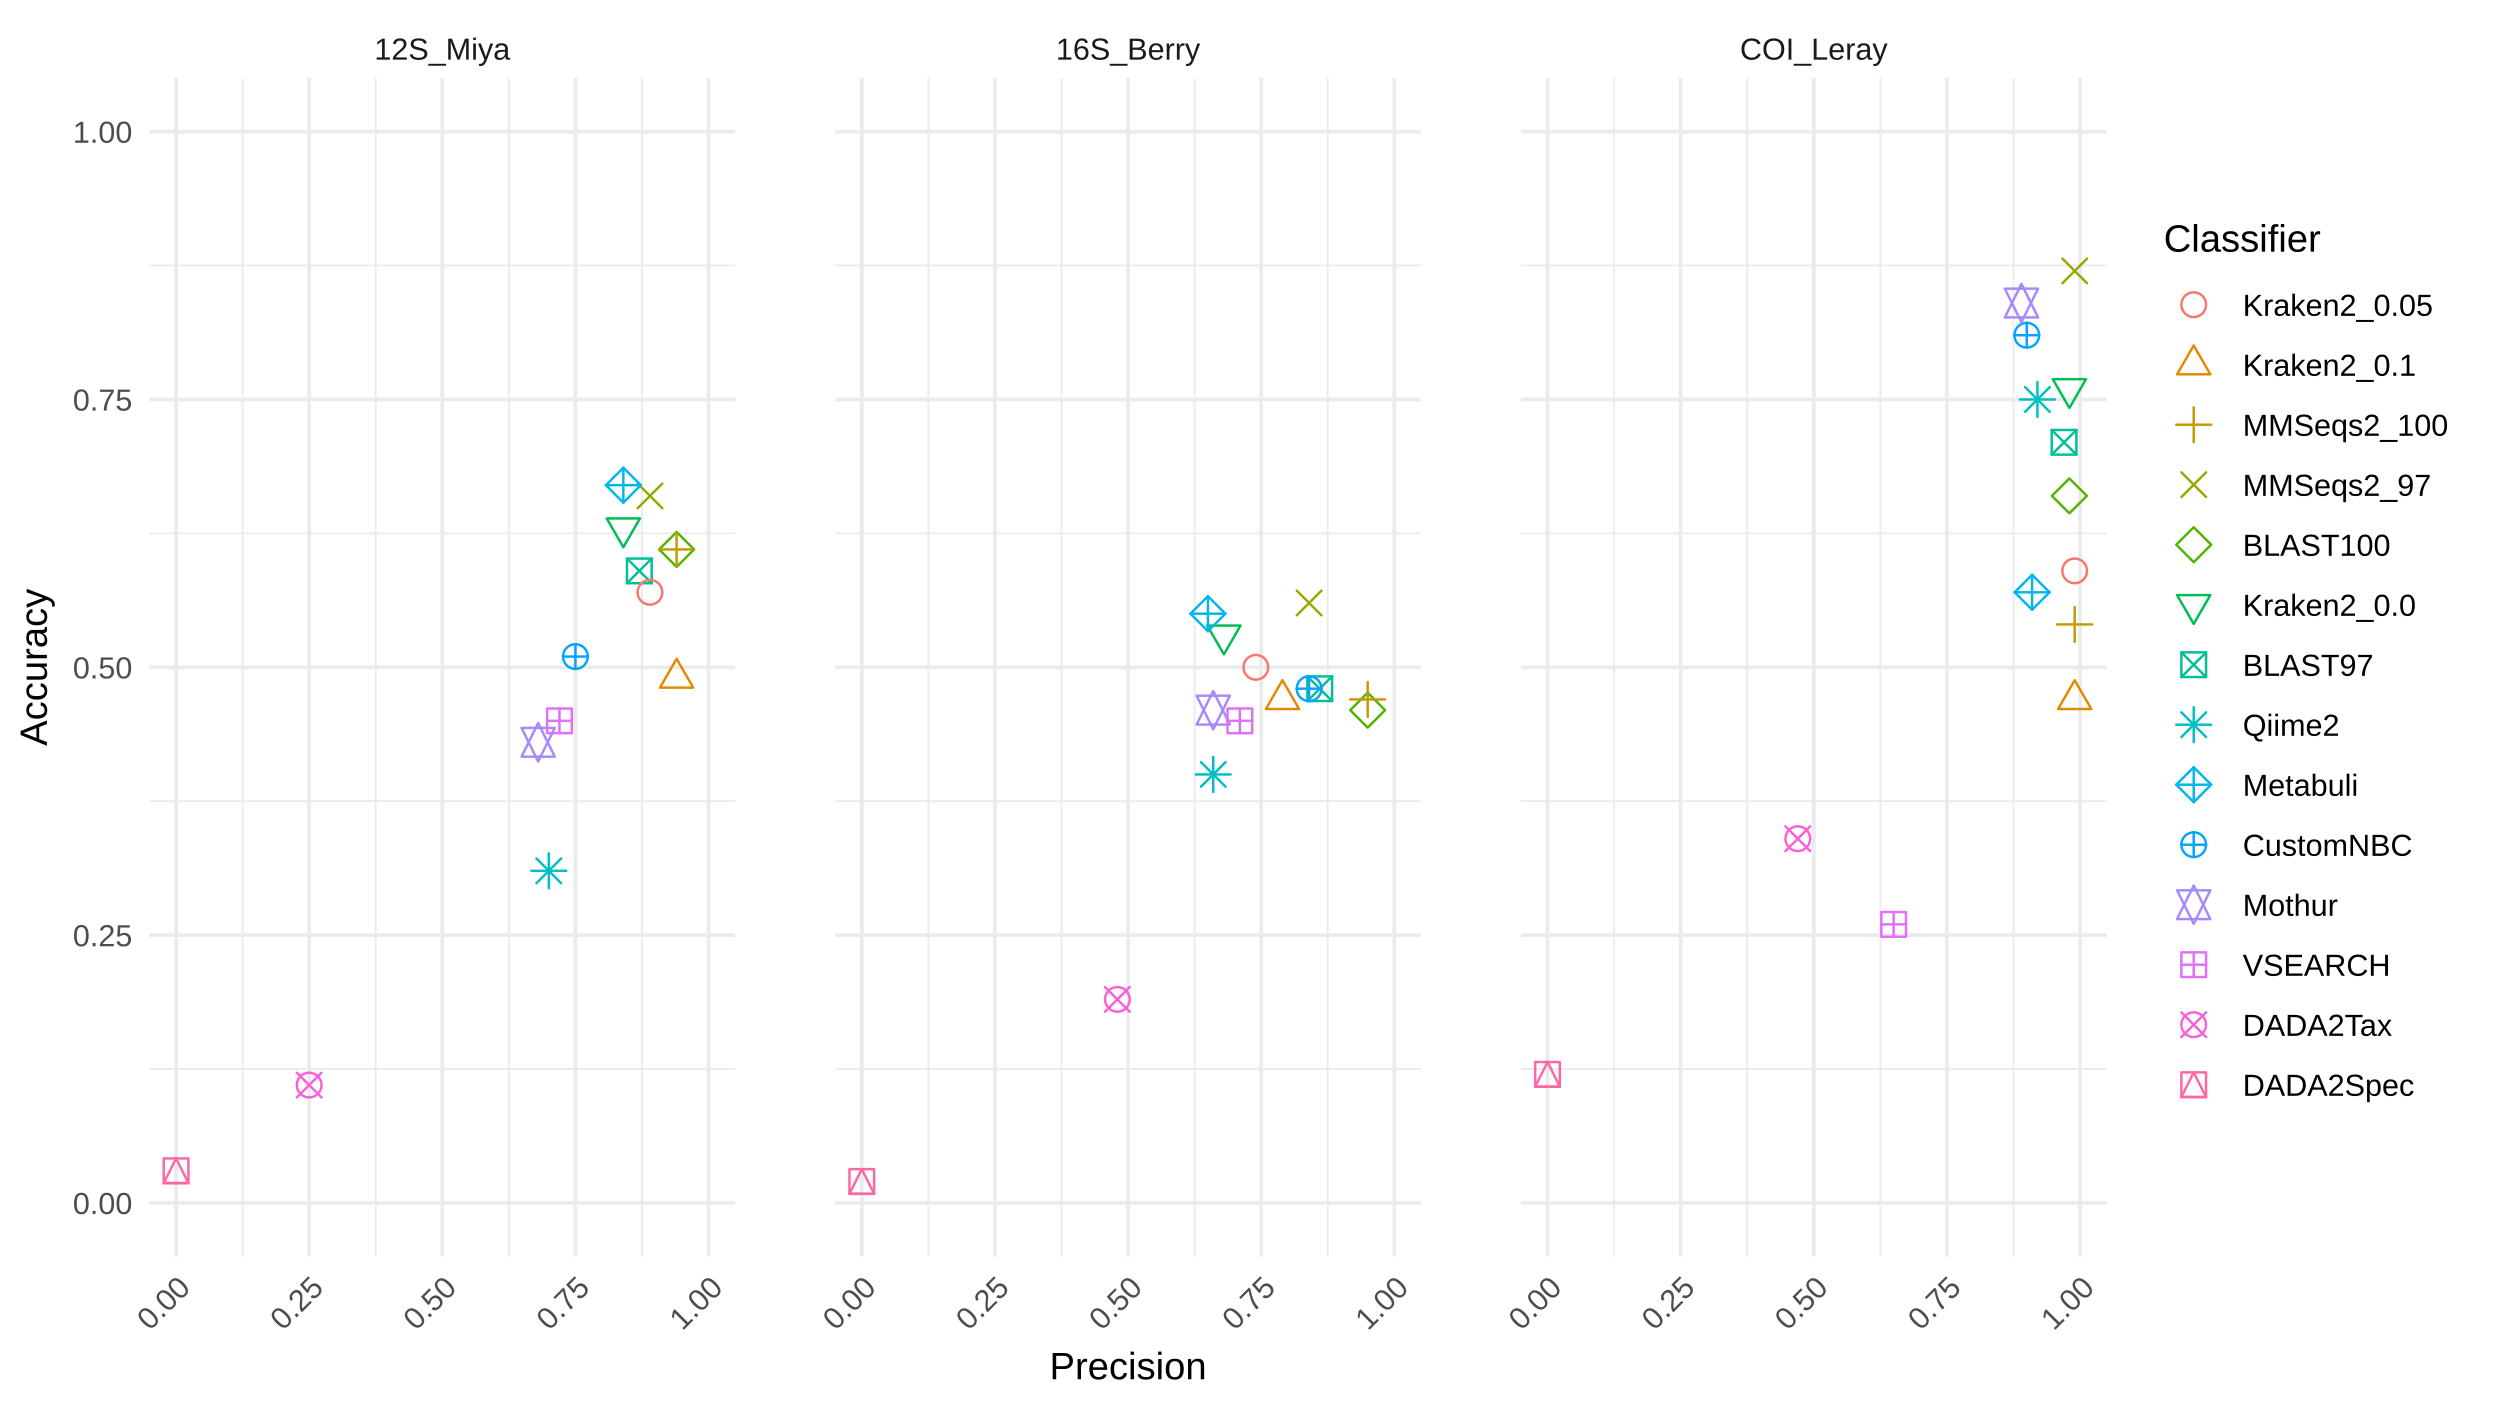
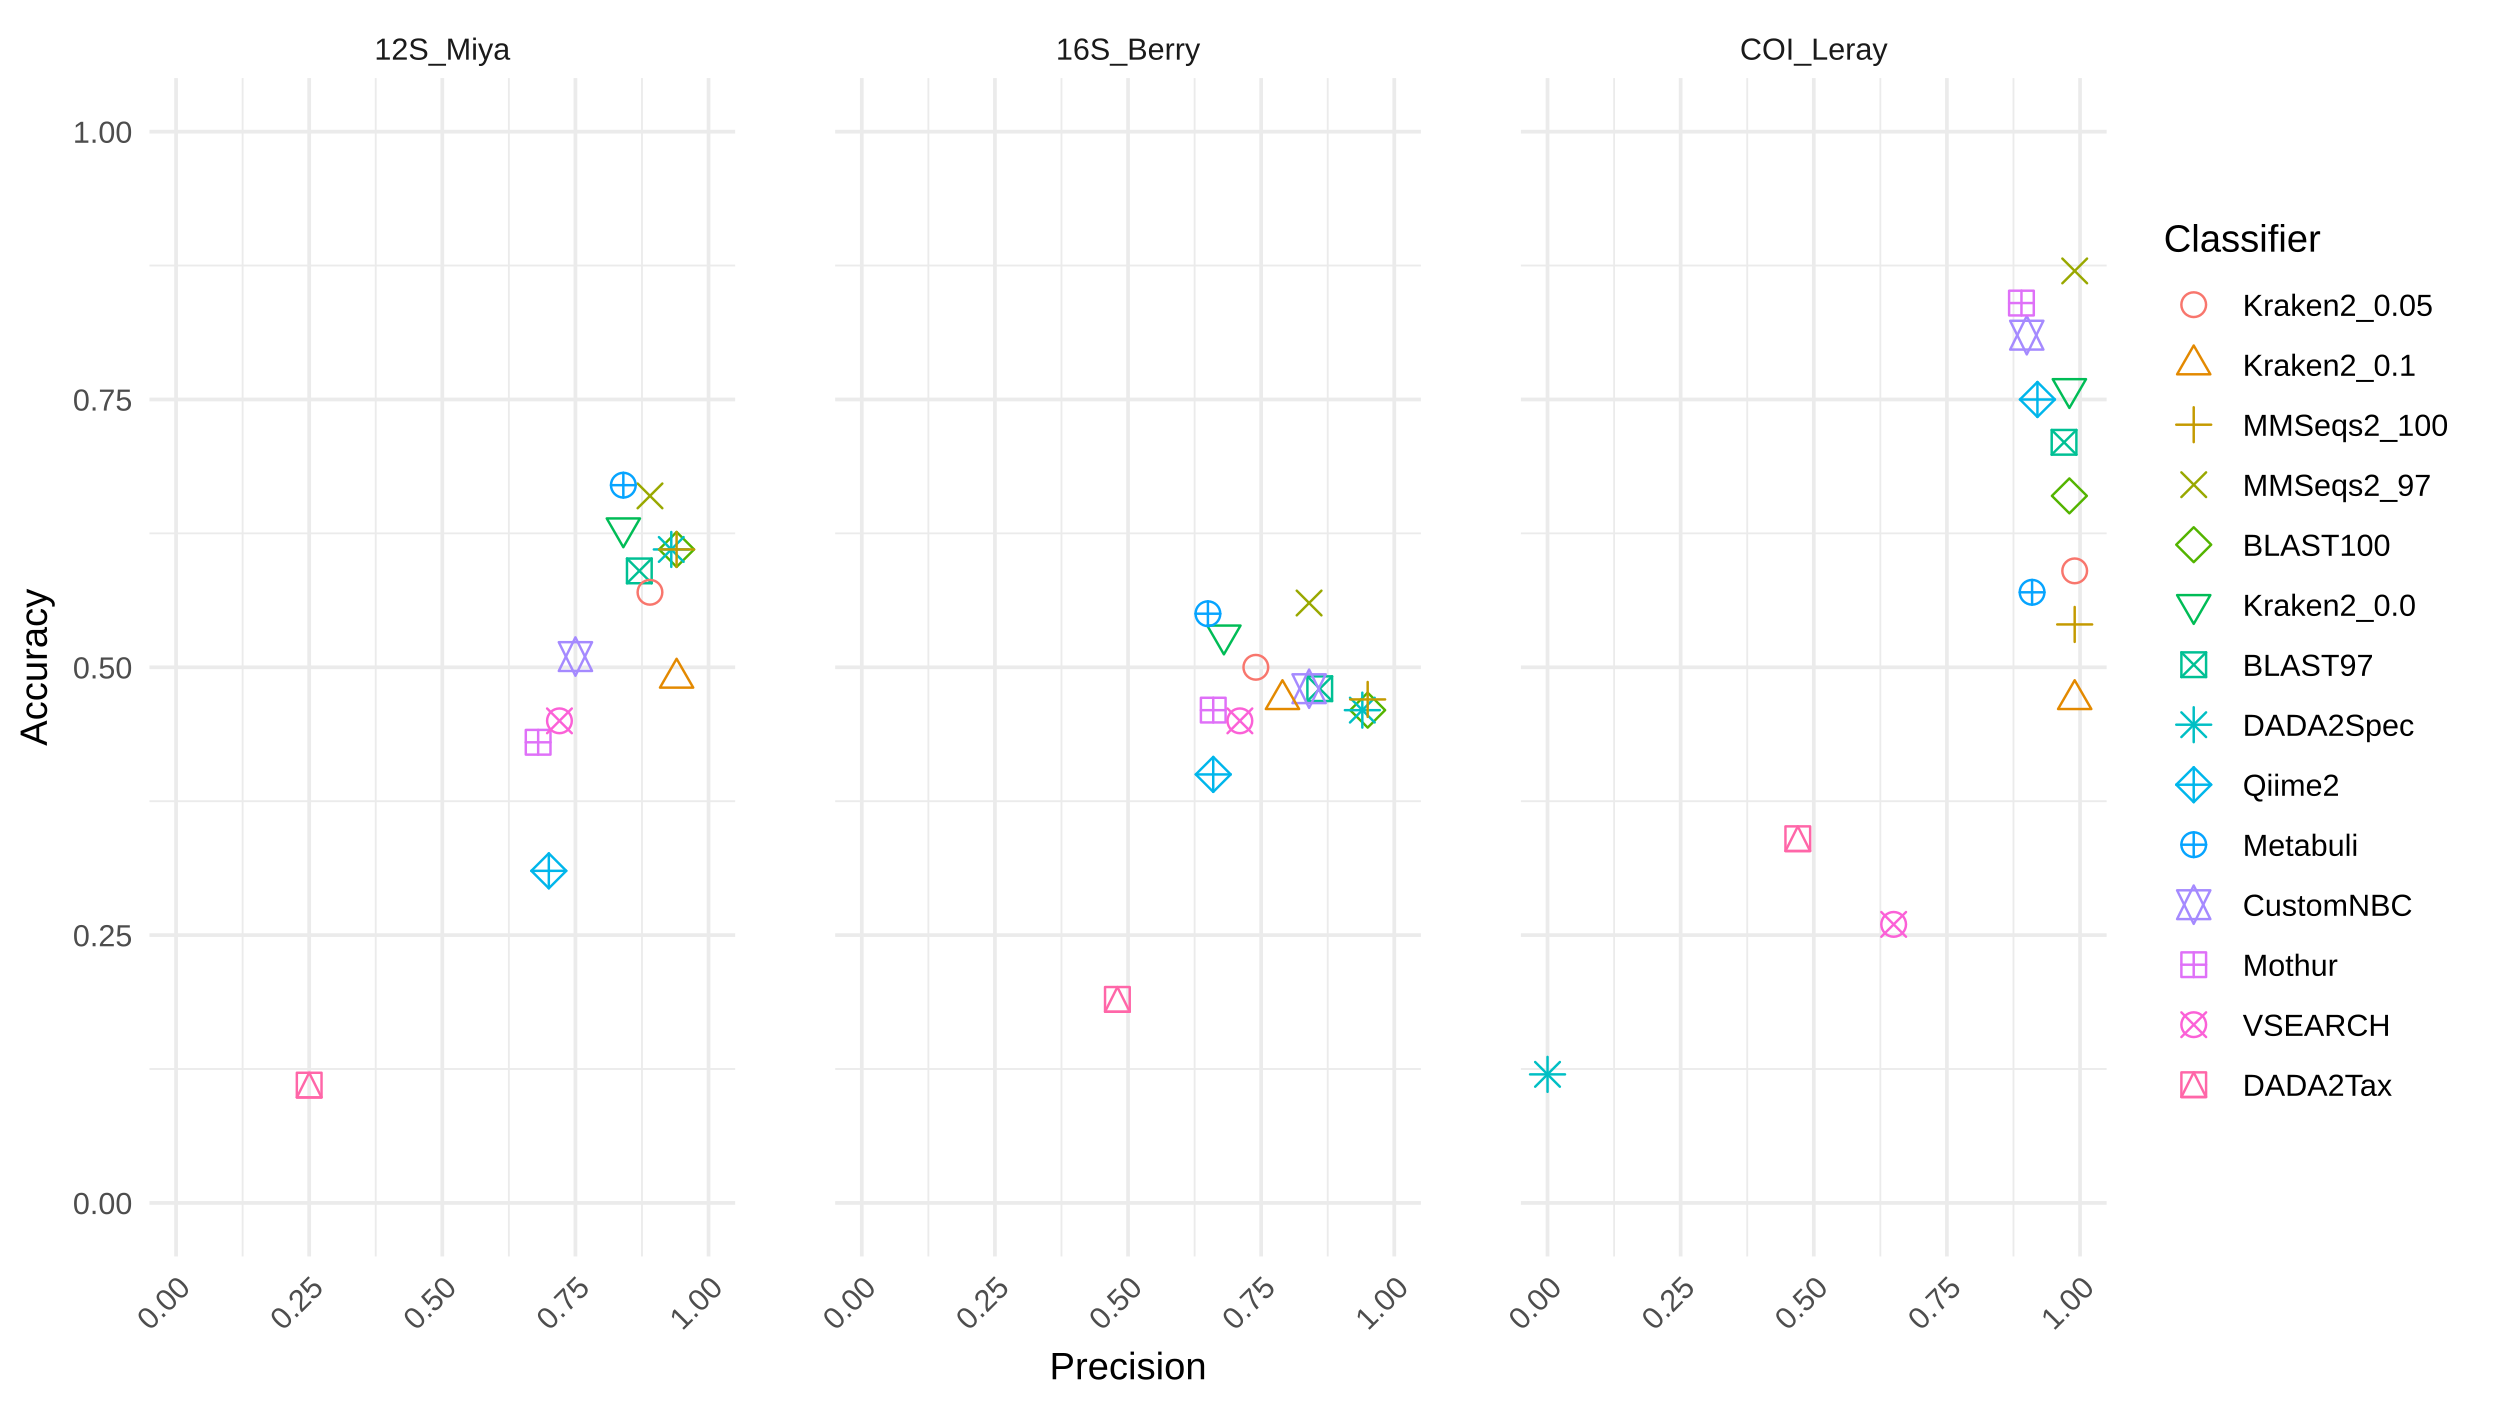
<svg xmlns="http://www.w3.org/2000/svg" class="svglite" width="720.00pt" height="405.00pt" viewBox="0 0 720.00 405.00">
  <defs>
    <style type="text/css">
    .svglite line, .svglite polyline, .svglite polygon, .svglite path, .svglite rect, .svglite circle {
      fill: none;
      stroke: #000000;
      stroke-linecap: round;
      stroke-linejoin: round;
      stroke-miterlimit: 10.00;
    }
    .svglite text {
      white-space: pre;
    }
  </style>
  </defs>
  <rect width="100%" height="100%" style="stroke: none; fill: none;" />
  <defs>
    <clipPath id="cpMC4wMHw3MjAuMDB8MC4wMHw0MDUuMDA=">
      <rect x="0.00" y="0.00" width="720.00" height="405.00" />
    </clipPath>
  </defs>
  <g clip-path="url(#cpMC4wMHw3MjAuMDB8MC4wMHw0MDUuMDA=)">
</g>
  <defs>
    <clipPath id="cpNDMuMDR8MjExLjczfDIyLjQ5fDM2MS44Nw==">
      <rect x="43.04" y="22.49" width="168.69" height="339.38" />
    </clipPath>
  </defs>
  <g clip-path="url(#cpNDMuMDR8MjExLjczfDIyLjQ5fDM2MS44Nw==)">
    <polyline points="43.04,307.87 211.73,307.87 " style="stroke-width: 0.53; stroke: #EBEBEB; stroke-linecap: butt;" />
    <polyline points="43.04,230.74 211.73,230.74 " style="stroke-width: 0.53; stroke: #EBEBEB; stroke-linecap: butt;" />
    <polyline points="43.04,153.61 211.73,153.61 " style="stroke-width: 0.53; stroke: #EBEBEB; stroke-linecap: butt;" />
    <polyline points="43.04,76.48 211.73,76.48 " style="stroke-width: 0.53; stroke: #EBEBEB; stroke-linecap: butt;" />
    <polyline points="69.88,361.87 69.88,22.49 " style="stroke-width: 0.53; stroke: #EBEBEB; stroke-linecap: butt;" />
    <polyline points="108.21,361.87 108.21,22.49 " style="stroke-width: 0.53; stroke: #EBEBEB; stroke-linecap: butt;" />
    <polyline points="146.55,361.87 146.55,22.49 " style="stroke-width: 0.53; stroke: #EBEBEB; stroke-linecap: butt;" />
    <polyline points="184.89,361.87 184.89,22.49 " style="stroke-width: 0.53; stroke: #EBEBEB; stroke-linecap: butt;" />
    <polyline points="43.04,346.44 211.73,346.44 " style="stroke-width: 1.07; stroke: #EBEBEB; stroke-linecap: butt;" />
    <polyline points="43.04,269.31 211.73,269.31 " style="stroke-width: 1.07; stroke: #EBEBEB; stroke-linecap: butt;" />
    <polyline points="43.04,192.18 211.73,192.18 " style="stroke-width: 1.07; stroke: #EBEBEB; stroke-linecap: butt;" />
    <polyline points="43.04,115.05 211.73,115.05 " style="stroke-width: 1.07; stroke: #EBEBEB; stroke-linecap: butt;" />
    <polyline points="43.04,37.92 211.73,37.92 " style="stroke-width: 1.07; stroke: #EBEBEB; stroke-linecap: butt;" />
    <polyline points="50.71,361.87 50.71,22.49 " style="stroke-width: 1.07; stroke: #EBEBEB; stroke-linecap: butt;" />
    <polyline points="89.04,361.87 89.04,22.49 " style="stroke-width: 1.07; stroke: #EBEBEB; stroke-linecap: butt;" />
    <polyline points="127.38,361.87 127.38,22.49 " style="stroke-width: 1.07; stroke: #EBEBEB; stroke-linecap: butt;" />
    <polyline points="165.72,361.87 165.72,22.49 " style="stroke-width: 1.07; stroke: #EBEBEB; stroke-linecap: butt;" />
    <polyline points="204.06,361.87 204.06,22.49 " style="stroke-width: 1.07; stroke: #EBEBEB; stroke-linecap: butt;" />
    <polygon points="189.83,158.24 194.86,153.21 199.89,158.24 194.86,163.27 " style="stroke-width: 0.71; stroke: #53B400;" />
    <rect x="180.57" y="160.86" width="7.11" height="7.11" style="stroke-width: 0.71; stroke: #00C094;" />
    <line x1="180.57" y1="167.97" x2="187.68" y2="160.86" style="stroke-width: 0.71; stroke: #00C094;" />
    <line x1="180.57" y1="160.86" x2="187.68" y2="167.97" style="stroke-width: 0.71; stroke: #00C094;" />
-     <circle cx="165.72" cy="189.09" r="3.56" style="stroke-width: 0.71; stroke: #06A4FF;" />
-     <line x1="162.17" y1="189.09" x2="169.28" y2="189.09" style="stroke-width: 0.71; stroke: #06A4FF;" />
-     <line x1="165.72" y1="192.65" x2="165.72" y2="185.54" style="stroke-width: 0.71; stroke: #06A4FF;" />
-     <polygon points="50.71,333.63 54.26,340.74 47.15,340.74 " style="stroke-width: 0.71; stroke: #FF66A8;" />
-     <rect x="47.15" y="333.63" width="7.11" height="7.11" style="stroke-width: 0.71; stroke: #FF66A8;" />
-     <circle cx="89.04" cy="312.50" r="3.56" style="stroke-width: 0.71; stroke: #FB61D7;" />
-     <line x1="85.49" y1="316.06" x2="92.60" y2="308.95" style="stroke-width: 0.71; stroke: #FB61D7;" />
-     <line x1="85.49" y1="308.95" x2="92.60" y2="316.06" style="stroke-width: 0.71; stroke: #FB61D7;" />
+     <polygon points="165.72,194.62 170.51,184.95 160.93,184.95 " style="stroke-width: 0.71; stroke: #A58AFF;" />
+     <polygon points="165.72,183.56 170.51,193.24 160.93,193.24 " style="stroke-width: 0.71; stroke: #A58AFF;" />
+     <line x1="189.77" y1="161.80" x2="196.88" y2="154.69" style="stroke-width: 0.71; stroke: #00BFC4;" />
+     <line x1="189.77" y1="154.69" x2="196.88" y2="161.80" style="stroke-width: 0.71; stroke: #00BFC4;" />
+     <line x1="188.30" y1="158.24" x2="198.35" y2="158.24" style="stroke-width: 0.71; stroke: #00BFC4;" />
+     <line x1="193.33" y1="163.27" x2="193.33" y2="153.21" style="stroke-width: 0.71; stroke: #00BFC4;" />
+     <polygon points="89.04,308.95 92.60,316.06 85.49,316.06 " style="stroke-width: 0.71; stroke: #FF66A8;" />
+     <rect x="85.49" y="308.95" width="7.11" height="7.11" style="stroke-width: 0.71; stroke: #FF66A8;" />
    <polygon points="179.52,157.60 184.31,149.31 174.74,149.31 " style="stroke-width: 0.71; stroke: #00BC56;" />
    <circle cx="187.19" cy="170.58" r="3.56" style="stroke-width: 0.71; stroke: #F8766D;" />
    <polygon points="194.86,189.73 199.65,198.03 190.07,198.03 " style="stroke-width: 0.71; stroke: #E38900;" />
    <line x1="189.83" y1="158.24" x2="199.89" y2="158.24" style="stroke-width: 0.71; stroke: #C49A00;" />
    <line x1="194.86" y1="163.27" x2="194.86" y2="153.21" style="stroke-width: 0.71; stroke: #C49A00;" />
    <line x1="183.64" y1="146.37" x2="190.75" y2="139.26" style="stroke-width: 0.71; stroke: #99A800;" />
    <line x1="183.64" y1="139.26" x2="190.75" y2="146.37" style="stroke-width: 0.71; stroke: #99A800;" />
-     <line x1="174.50" y1="139.73" x2="184.55" y2="139.73" style="stroke-width: 0.71; stroke: #00B6EB;" />
-     <line x1="179.52" y1="144.76" x2="179.52" y2="134.70" style="stroke-width: 0.71; stroke: #00B6EB;" />
-     <polygon points="174.50,139.73 179.52,134.70 184.55,139.73 179.52,144.76 " style="stroke-width: 0.71; stroke: #00B6EB;" />
-     <polygon points="154.99,219.30 159.78,209.63 150.20,209.63 " style="stroke-width: 0.71; stroke: #A58AFF;" />
-     <polygon points="154.99,208.25 159.78,217.92 150.20,217.92 " style="stroke-width: 0.71; stroke: #A58AFF;" />
-     <line x1="154.50" y1="254.35" x2="161.61" y2="247.24" style="stroke-width: 0.71; stroke: #00BFC4;" />
-     <line x1="154.50" y1="247.24" x2="161.61" y2="254.35" style="stroke-width: 0.71; stroke: #00BFC4;" />
-     <line x1="153.03" y1="250.80" x2="163.08" y2="250.80" style="stroke-width: 0.71; stroke: #00BFC4;" />
-     <line x1="158.06" y1="255.83" x2="158.06" y2="245.77" style="stroke-width: 0.71; stroke: #00BFC4;" />
-     <line x1="157.57" y1="207.60" x2="164.68" y2="207.60" style="stroke-width: 0.71; stroke: #DF70F8;" />
-     <line x1="161.12" y1="211.16" x2="161.12" y2="204.05" style="stroke-width: 0.71; stroke: #DF70F8;" />
-     <rect x="157.57" y="204.05" width="7.11" height="7.11" style="stroke-width: 0.71; stroke: #DF70F8;" />
+     <circle cx="179.52" cy="139.73" r="3.56" style="stroke-width: 0.71; stroke: #06A4FF;" />
+     <line x1="175.97" y1="139.73" x2="183.08" y2="139.73" style="stroke-width: 0.71; stroke: #06A4FF;" />
+     <line x1="179.52" y1="143.28" x2="179.52" y2="136.17" style="stroke-width: 0.71; stroke: #06A4FF;" />
+     <line x1="151.43" y1="213.78" x2="158.54" y2="213.78" style="stroke-width: 0.71; stroke: #DF70F8;" />
+     <line x1="154.99" y1="217.33" x2="154.99" y2="210.22" style="stroke-width: 0.71; stroke: #DF70F8;" />
+     <rect x="151.43" y="210.22" width="7.11" height="7.11" style="stroke-width: 0.71; stroke: #DF70F8;" />
+     <line x1="153.03" y1="250.80" x2="163.08" y2="250.80" style="stroke-width: 0.71; stroke: #00B6EB;" />
+     <line x1="158.06" y1="255.83" x2="158.06" y2="245.77" style="stroke-width: 0.71; stroke: #00B6EB;" />
+     <polygon points="153.03,250.80 158.06,245.77 163.08,250.80 158.06,255.83 " style="stroke-width: 0.71; stroke: #00B6EB;" />
+     <circle cx="161.12" cy="207.60" r="3.56" style="stroke-width: 0.71; stroke: #FB61D7;" />
+     <line x1="157.57" y1="211.16" x2="164.68" y2="204.05" style="stroke-width: 0.71; stroke: #FB61D7;" />
+     <line x1="157.57" y1="204.05" x2="164.68" y2="211.16" style="stroke-width: 0.71; stroke: #FB61D7;" />
  </g>
  <g clip-path="url(#cpMC4wMHw3MjAuMDB8MC4wMHw0MDUuMDA=)">
</g>
  <defs>
    <clipPath id="cpMjQwLjUzfDQwOS4yMnwyMi40OXwzNjEuODc=">
      <rect x="240.53" y="22.49" width="168.69" height="339.38" />
    </clipPath>
  </defs>
  <g clip-path="url(#cpMjQwLjUzfDQwOS4yMnwyMi40OXwzNjEuODc=)">
    <polyline points="240.53,307.87 409.22,307.87 " style="stroke-width: 0.53; stroke: #EBEBEB; stroke-linecap: butt;" />
    <polyline points="240.53,230.74 409.22,230.74 " style="stroke-width: 0.53; stroke: #EBEBEB; stroke-linecap: butt;" />
    <polyline points="240.53,153.61 409.22,153.61 " style="stroke-width: 0.53; stroke: #EBEBEB; stroke-linecap: butt;" />
    <polyline points="240.53,76.48 409.22,76.48 " style="stroke-width: 0.53; stroke: #EBEBEB; stroke-linecap: butt;" />
    <polyline points="267.37,361.87 267.37,22.49 " style="stroke-width: 0.53; stroke: #EBEBEB; stroke-linecap: butt;" />
    <polyline points="305.71,361.87 305.71,22.49 " style="stroke-width: 0.53; stroke: #EBEBEB; stroke-linecap: butt;" />
    <polyline points="344.05,361.87 344.05,22.49 " style="stroke-width: 0.53; stroke: #EBEBEB; stroke-linecap: butt;" />
    <polyline points="382.38,361.87 382.38,22.49 " style="stroke-width: 0.53; stroke: #EBEBEB; stroke-linecap: butt;" />
    <polyline points="240.53,346.44 409.22,346.44 " style="stroke-width: 1.07; stroke: #EBEBEB; stroke-linecap: butt;" />
    <polyline points="240.53,269.31 409.22,269.31 " style="stroke-width: 1.07; stroke: #EBEBEB; stroke-linecap: butt;" />
    <polyline points="240.53,192.18 409.22,192.18 " style="stroke-width: 1.07; stroke: #EBEBEB; stroke-linecap: butt;" />
    <polyline points="240.53,115.05 409.22,115.05 " style="stroke-width: 1.07; stroke: #EBEBEB; stroke-linecap: butt;" />
    <polyline points="240.53,37.92 409.22,37.92 " style="stroke-width: 1.07; stroke: #EBEBEB; stroke-linecap: butt;" />
    <polyline points="248.20,361.87 248.20,22.49 " style="stroke-width: 1.07; stroke: #EBEBEB; stroke-linecap: butt;" />
    <polyline points="286.54,361.87 286.54,22.49 " style="stroke-width: 1.07; stroke: #EBEBEB; stroke-linecap: butt;" />
    <polyline points="324.88,361.87 324.88,22.49 " style="stroke-width: 1.07; stroke: #EBEBEB; stroke-linecap: butt;" />
    <polyline points="363.21,361.87 363.21,22.49 " style="stroke-width: 1.07; stroke: #EBEBEB; stroke-linecap: butt;" />
    <polyline points="401.55,361.87 401.55,22.49 " style="stroke-width: 1.07; stroke: #EBEBEB; stroke-linecap: butt;" />
    <polygon points="388.86,204.52 393.89,199.49 398.91,204.52 393.89,209.55 " style="stroke-width: 0.71; stroke: #53B400;" />
    <rect x="376.53" y="194.79" width="7.11" height="7.11" style="stroke-width: 0.71; stroke: #00C094;" />
    <line x1="376.53" y1="201.90" x2="383.64" y2="194.79" style="stroke-width: 0.71; stroke: #00C094;" />
    <line x1="376.53" y1="194.79" x2="383.64" y2="201.90" style="stroke-width: 0.71; stroke: #00C094;" />
-     <circle cx="377.02" cy="198.35" r="3.56" style="stroke-width: 0.71; stroke: #06A4FF;" />
-     <line x1="373.46" y1="198.35" x2="380.57" y2="198.35" style="stroke-width: 0.71; stroke: #06A4FF;" />
-     <line x1="377.02" y1="201.90" x2="377.02" y2="194.79" style="stroke-width: 0.71; stroke: #06A4FF;" />
-     <polygon points="248.20,336.71 251.75,343.83 244.64,343.83 " style="stroke-width: 0.71; stroke: #FF66A8;" />
-     <rect x="244.64" y="336.71" width="7.11" height="7.11" style="stroke-width: 0.71; stroke: #FF66A8;" />
-     <circle cx="321.81" cy="287.82" r="3.56" style="stroke-width: 0.71; stroke: #FB61D7;" />
-     <line x1="318.25" y1="291.38" x2="325.36" y2="284.27" style="stroke-width: 0.71; stroke: #FB61D7;" />
-     <line x1="318.25" y1="284.27" x2="325.36" y2="291.38" style="stroke-width: 0.71; stroke: #FB61D7;" />
+     <polygon points="377.02,203.88 381.81,194.20 372.23,194.20 " style="stroke-width: 0.71; stroke: #A58AFF;" />
+     <polygon points="377.02,192.82 381.81,202.50 372.23,202.50 " style="stroke-width: 0.71; stroke: #A58AFF;" />
+     <line x1="388.80" y1="208.07" x2="395.91" y2="200.96" style="stroke-width: 0.71; stroke: #00BFC4;" />
+     <line x1="388.80" y1="200.96" x2="395.91" y2="208.07" style="stroke-width: 0.71; stroke: #00BFC4;" />
+     <line x1="387.32" y1="204.52" x2="397.38" y2="204.52" style="stroke-width: 0.71; stroke: #00BFC4;" />
+     <line x1="392.35" y1="209.55" x2="392.35" y2="199.49" style="stroke-width: 0.71; stroke: #00BFC4;" />
+     <polygon points="321.81,284.27 325.36,291.38 318.25,291.38 " style="stroke-width: 0.71; stroke: #FF66A8;" />
+     <rect x="318.25" y="284.27" width="7.11" height="7.11" style="stroke-width: 0.71; stroke: #FF66A8;" />
    <polygon points="352.48,188.45 357.27,180.16 347.69,180.16 " style="stroke-width: 0.71; stroke: #00BC56;" />
    <circle cx="361.68" cy="192.18" r="3.56" style="stroke-width: 0.71; stroke: #F8766D;" />
    <polygon points="369.35,195.91 374.14,204.20 364.56,204.20 " style="stroke-width: 0.71; stroke: #E38900;" />
    <line x1="388.86" y1="201.43" x2="398.91" y2="201.43" style="stroke-width: 0.71; stroke: #C49A00;" />
    <line x1="393.89" y1="206.46" x2="393.89" y2="196.41" style="stroke-width: 0.71; stroke: #C49A00;" />
    <line x1="373.46" y1="177.22" x2="380.57" y2="170.11" style="stroke-width: 0.71; stroke: #99A800;" />
    <line x1="373.46" y1="170.11" x2="380.57" y2="177.22" style="stroke-width: 0.71; stroke: #99A800;" />
-     <line x1="342.85" y1="176.75" x2="352.91" y2="176.75" style="stroke-width: 0.71; stroke: #00B6EB;" />
-     <line x1="347.88" y1="181.78" x2="347.88" y2="171.72" style="stroke-width: 0.71; stroke: #00B6EB;" />
-     <polygon points="342.85,176.75 347.88,171.72 352.91,176.75 347.88,181.78 " style="stroke-width: 0.71; stroke: #00B6EB;" />
-     <polygon points="349.41,210.05 354.20,200.37 344.62,200.37 " style="stroke-width: 0.71; stroke: #A58AFF;" />
-     <polygon points="349.41,198.99 354.20,208.67 344.62,208.67 " style="stroke-width: 0.71; stroke: #A58AFF;" />
-     <line x1="345.86" y1="226.59" x2="352.97" y2="219.48" style="stroke-width: 0.71; stroke: #00BFC4;" />
-     <line x1="345.86" y1="219.48" x2="352.97" y2="226.59" style="stroke-width: 0.71; stroke: #00BFC4;" />
-     <line x1="344.38" y1="223.03" x2="354.44" y2="223.03" style="stroke-width: 0.71; stroke: #00BFC4;" />
-     <line x1="349.41" y1="228.06" x2="349.41" y2="218.00" style="stroke-width: 0.71; stroke: #00BFC4;" />
-     <line x1="353.53" y1="207.60" x2="360.64" y2="207.60" style="stroke-width: 0.71; stroke: #DF70F8;" />
-     <line x1="357.08" y1="211.16" x2="357.08" y2="204.05" style="stroke-width: 0.71; stroke: #DF70F8;" />
-     <rect x="353.53" y="204.05" width="7.11" height="7.11" style="stroke-width: 0.71; stroke: #DF70F8;" />
+     <circle cx="347.88" cy="176.75" r="3.56" style="stroke-width: 0.71; stroke: #06A4FF;" />
+     <line x1="344.32" y1="176.75" x2="351.43" y2="176.75" style="stroke-width: 0.71; stroke: #06A4FF;" />
+     <line x1="347.88" y1="180.31" x2="347.88" y2="173.20" style="stroke-width: 0.71; stroke: #06A4FF;" />
+     <line x1="345.86" y1="204.52" x2="352.97" y2="204.52" style="stroke-width: 0.71; stroke: #DF70F8;" />
+     <line x1="349.41" y1="208.07" x2="349.41" y2="200.96" style="stroke-width: 0.71; stroke: #DF70F8;" />
+     <rect x="345.86" y="200.96" width="7.11" height="7.11" style="stroke-width: 0.71; stroke: #DF70F8;" />
+     <line x1="344.38" y1="223.03" x2="354.44" y2="223.03" style="stroke-width: 0.71; stroke: #00B6EB;" />
+     <line x1="349.41" y1="228.06" x2="349.41" y2="218.00" style="stroke-width: 0.71; stroke: #00B6EB;" />
+     <polygon points="344.38,223.03 349.41,218.00 354.44,223.03 349.41,228.06 " style="stroke-width: 0.71; stroke: #00B6EB;" />
+     <circle cx="357.08" cy="207.60" r="3.56" style="stroke-width: 0.71; stroke: #FB61D7;" />
+     <line x1="353.53" y1="211.16" x2="360.64" y2="204.05" style="stroke-width: 0.71; stroke: #FB61D7;" />
+     <line x1="353.53" y1="204.05" x2="360.64" y2="211.16" style="stroke-width: 0.71; stroke: #FB61D7;" />
  </g>
  <g clip-path="url(#cpMC4wMHw3MjAuMDB8MC4wMHw0MDUuMDA=)">
</g>
  <defs>
    <clipPath id="cpNDM4LjAyfDYwNi43MXwyMi40OXwzNjEuODc=">
      <rect x="438.02" y="22.49" width="168.69" height="339.38" />
    </clipPath>
  </defs>
  <g clip-path="url(#cpNDM4LjAyfDYwNi43MXwyMi40OXwzNjEuODc=)">
    <polyline points="438.02,307.87 606.71,307.87 " style="stroke-width: 0.53; stroke: #EBEBEB; stroke-linecap: butt;" />
    <polyline points="438.02,230.74 606.71,230.74 " style="stroke-width: 0.53; stroke: #EBEBEB; stroke-linecap: butt;" />
    <polyline points="438.02,153.61 606.71,153.61 " style="stroke-width: 0.53; stroke: #EBEBEB; stroke-linecap: butt;" />
    <polyline points="438.02,76.48 606.71,76.48 " style="stroke-width: 0.53; stroke: #EBEBEB; stroke-linecap: butt;" />
    <polyline points="464.86,361.87 464.86,22.49 " style="stroke-width: 0.53; stroke: #EBEBEB; stroke-linecap: butt;" />
    <polyline points="503.20,361.87 503.20,22.49 " style="stroke-width: 0.53; stroke: #EBEBEB; stroke-linecap: butt;" />
    <polyline points="541.54,361.87 541.54,22.49 " style="stroke-width: 0.53; stroke: #EBEBEB; stroke-linecap: butt;" />
    <polyline points="579.88,361.87 579.88,22.49 " style="stroke-width: 0.53; stroke: #EBEBEB; stroke-linecap: butt;" />
    <polyline points="438.02,346.44 606.71,346.44 " style="stroke-width: 1.07; stroke: #EBEBEB; stroke-linecap: butt;" />
    <polyline points="438.02,269.31 606.71,269.31 " style="stroke-width: 1.07; stroke: #EBEBEB; stroke-linecap: butt;" />
    <polyline points="438.02,192.18 606.71,192.18 " style="stroke-width: 1.07; stroke: #EBEBEB; stroke-linecap: butt;" />
    <polyline points="438.02,115.05 606.71,115.05 " style="stroke-width: 1.07; stroke: #EBEBEB; stroke-linecap: butt;" />
    <polyline points="438.02,37.92 606.71,37.92 " style="stroke-width: 1.07; stroke: #EBEBEB; stroke-linecap: butt;" />
    <polyline points="445.69,361.87 445.69,22.49 " style="stroke-width: 1.07; stroke: #EBEBEB; stroke-linecap: butt;" />
    <polyline points="484.03,361.87 484.03,22.49 " style="stroke-width: 1.07; stroke: #EBEBEB; stroke-linecap: butt;" />
    <polyline points="522.37,361.87 522.37,22.49 " style="stroke-width: 1.07; stroke: #EBEBEB; stroke-linecap: butt;" />
    <polyline points="560.71,361.87 560.71,22.49 " style="stroke-width: 1.07; stroke: #EBEBEB; stroke-linecap: butt;" />
    <polyline points="599.05,361.87 599.05,22.49 " style="stroke-width: 1.07; stroke: #EBEBEB; stroke-linecap: butt;" />
    <polygon points="590.95,142.81 595.98,137.79 601.01,142.81 595.98,147.84 " style="stroke-width: 0.71; stroke: #53B400;" />
    <rect x="590.89" y="123.83" width="7.11" height="7.11" style="stroke-width: 0.71; stroke: #00C094;" />
    <line x1="590.89" y1="130.94" x2="598.00" y2="123.83" style="stroke-width: 0.71; stroke: #00C094;" />
    <line x1="590.89" y1="123.83" x2="598.00" y2="130.94" style="stroke-width: 0.71; stroke: #00C094;" />
-     <circle cx="583.71" cy="96.54" r="3.56" style="stroke-width: 0.71; stroke: #06A4FF;" />
-     <line x1="580.15" y1="96.54" x2="587.27" y2="96.54" style="stroke-width: 0.71; stroke: #06A4FF;" />
-     <line x1="583.71" y1="100.09" x2="583.71" y2="92.98" style="stroke-width: 0.71; stroke: #06A4FF;" />
-     <polygon points="445.69,305.86 449.24,312.97 442.13,312.97 " style="stroke-width: 0.71; stroke: #FF66A8;" />
-     <rect x="442.13" y="305.86" width="7.11" height="7.11" style="stroke-width: 0.71; stroke: #FF66A8;" />
-     <circle cx="517.77" cy="241.54" r="3.56" style="stroke-width: 0.71; stroke: #FB61D7;" />
-     <line x1="514.21" y1="245.10" x2="521.32" y2="237.99" style="stroke-width: 0.71; stroke: #FB61D7;" />
-     <line x1="514.21" y1="237.99" x2="521.32" y2="245.10" style="stroke-width: 0.71; stroke: #FB61D7;" />
+     <polygon points="583.71,102.07 588.50,92.39 578.92,92.39 " style="stroke-width: 0.71; stroke: #A58AFF;" />
+     <polygon points="583.71,91.01 588.50,100.68 578.92,100.68 " style="stroke-width: 0.71; stroke: #A58AFF;" />
+     <line x1="442.13" y1="312.97" x2="449.24" y2="305.86" style="stroke-width: 0.71; stroke: #00BFC4;" />
+     <line x1="442.13" y1="305.86" x2="449.24" y2="312.97" style="stroke-width: 0.71; stroke: #00BFC4;" />
+     <line x1="440.66" y1="309.42" x2="450.72" y2="309.42" style="stroke-width: 0.71; stroke: #00BFC4;" />
+     <line x1="445.69" y1="314.45" x2="445.69" y2="304.39" style="stroke-width: 0.71; stroke: #00BFC4;" />
+     <polygon points="517.77,237.99 521.32,245.10 514.21,245.10 " style="stroke-width: 0.71; stroke: #FF66A8;" />
+     <rect x="514.21" y="237.99" width="7.11" height="7.11" style="stroke-width: 0.71; stroke: #FF66A8;" />
    <polygon points="595.98,117.49 600.77,109.20 591.19,109.20 " style="stroke-width: 0.71; stroke: #00BC56;" />
    <circle cx="597.51" cy="164.41" r="3.56" style="stroke-width: 0.71; stroke: #F8766D;" />
    <polygon points="597.51,195.91 602.30,204.20 592.72,204.20 " style="stroke-width: 0.71; stroke: #E38900;" />
    <line x1="592.48" y1="179.84" x2="602.54" y2="179.84" style="stroke-width: 0.71; stroke: #C49A00;" />
    <line x1="597.51" y1="184.87" x2="597.51" y2="174.81" style="stroke-width: 0.71; stroke: #C49A00;" />
    <line x1="593.96" y1="81.58" x2="601.07" y2="74.47" style="stroke-width: 0.71; stroke: #99A800;" />
    <line x1="593.96" y1="74.47" x2="601.07" y2="81.58" style="stroke-width: 0.71; stroke: #99A800;" />
-     <line x1="580.22" y1="170.58" x2="590.27" y2="170.58" style="stroke-width: 0.71; stroke: #00B6EB;" />
-     <line x1="585.24" y1="175.61" x2="585.24" y2="165.55" style="stroke-width: 0.71; stroke: #00B6EB;" />
-     <polygon points="580.22,170.58 585.24,165.55 590.27,170.58 585.24,175.61 " style="stroke-width: 0.71; stroke: #00B6EB;" />
-     <polygon points="582.18,92.81 586.96,83.13 577.39,83.13 " style="stroke-width: 0.71; stroke: #A58AFF;" />
-     <polygon points="582.18,81.75 586.96,91.43 577.39,91.43 " style="stroke-width: 0.71; stroke: #A58AFF;" />
-     <line x1="583.22" y1="118.60" x2="590.33" y2="111.49" style="stroke-width: 0.71; stroke: #00BFC4;" />
-     <line x1="583.22" y1="111.49" x2="590.33" y2="118.60" style="stroke-width: 0.71; stroke: #00BFC4;" />
-     <line x1="581.75" y1="115.05" x2="591.81" y2="115.05" style="stroke-width: 0.71; stroke: #00BFC4;" />
-     <line x1="586.78" y1="120.08" x2="586.78" y2="110.02" style="stroke-width: 0.71; stroke: #00BFC4;" />
-     <line x1="541.82" y1="266.22" x2="548.93" y2="266.22" style="stroke-width: 0.71; stroke: #DF70F8;" />
-     <line x1="545.37" y1="269.78" x2="545.37" y2="262.67" style="stroke-width: 0.71; stroke: #DF70F8;" />
-     <rect x="541.82" y="262.67" width="7.11" height="7.11" style="stroke-width: 0.71; stroke: #DF70F8;" />
+     <circle cx="585.24" cy="170.58" r="3.56" style="stroke-width: 0.71; stroke: #06A4FF;" />
+     <line x1="581.69" y1="170.58" x2="588.80" y2="170.58" style="stroke-width: 0.71; stroke: #06A4FF;" />
+     <line x1="585.24" y1="174.14" x2="585.24" y2="167.03" style="stroke-width: 0.71; stroke: #06A4FF;" />
+     <line x1="578.62" y1="87.28" x2="585.73" y2="87.28" style="stroke-width: 0.71; stroke: #DF70F8;" />
+     <line x1="582.18" y1="90.84" x2="582.18" y2="83.73" style="stroke-width: 0.71; stroke: #DF70F8;" />
+     <rect x="578.62" y="83.73" width="7.11" height="7.11" style="stroke-width: 0.71; stroke: #DF70F8;" />
+     <line x1="581.75" y1="115.05" x2="591.81" y2="115.05" style="stroke-width: 0.71; stroke: #00B6EB;" />
+     <line x1="586.78" y1="120.08" x2="586.78" y2="110.02" style="stroke-width: 0.71; stroke: #00B6EB;" />
+     <polygon points="581.75,115.05 586.78,110.02 591.81,115.05 586.78,120.08 " style="stroke-width: 0.71; stroke: #00B6EB;" />
+     <circle cx="545.37" cy="266.22" r="3.56" style="stroke-width: 0.71; stroke: #FB61D7;" />
+     <line x1="541.82" y1="269.78" x2="548.93" y2="262.67" style="stroke-width: 0.71; stroke: #FB61D7;" />
+     <line x1="541.82" y1="262.67" x2="548.93" y2="269.78" style="stroke-width: 0.71; stroke: #FB61D7;" />
  </g>
  <g clip-path="url(#cpMC4wMHw3MjAuMDB8MC4wMHw0MDUuMDA=)">
</g>
  <defs>
    <clipPath id="cpNDMuMDR8MjExLjczfDUuNDh8MjIuNDk=">
      <rect x="43.04" y="5.48" width="168.69" height="17.01" />
    </clipPath>
  </defs>
  <g clip-path="url(#cpNDMuMDR8MjExLjczfDUuNDh8MjIuNDk=)">
    <text x="127.38" y="17.19" text-anchor="middle" style="font-size: 8.80px;fill: #1A1A1A; font-family: &quot;Liberation Sans&quot;;" textLength="41.81px" lengthAdjust="spacingAndGlyphs">12S_Miya</text>
  </g>
  <g clip-path="url(#cpMC4wMHw3MjAuMDB8MC4wMHw0MDUuMDA=)">
</g>
  <defs>
    <clipPath id="cpMjQwLjUzfDQwOS4yMnw1LjQ4fDIyLjQ5">
      <rect x="240.53" y="5.48" width="168.69" height="17.01" />
    </clipPath>
  </defs>
  <g clip-path="url(#cpMjQwLjUzfDQwOS4yMnw1LjQ4fDIyLjQ5)">
    <text x="324.88" y="17.19" text-anchor="middle" style="font-size: 8.80px;fill: #1A1A1A; font-family: &quot;Liberation Sans&quot;;" textLength="44.91px" lengthAdjust="spacingAndGlyphs">16S_Berry</text>
  </g>
  <g clip-path="url(#cpMC4wMHw3MjAuMDB8MC4wMHw0MDUuMDA=)">
</g>
  <defs>
    <clipPath id="cpNDM4LjAyfDYwNi43MXw1LjQ4fDIyLjQ5">
      <rect x="438.02" y="5.48" width="168.69" height="17.01" />
    </clipPath>
  </defs>
  <g clip-path="url(#cpNDM4LjAyfDYwNi43MXw1LjQ4fDIyLjQ5)">
    <text x="522.37" y="17.19" text-anchor="middle" style="font-size: 8.80px;fill: #1A1A1A; font-family: &quot;Liberation Sans&quot;;" textLength="44.44px" lengthAdjust="spacingAndGlyphs">COI_Leray</text>
  </g>
  <g clip-path="url(#cpMC4wMHw3MjAuMDB8MC4wMHw0MDUuMDA=)">
    <text transform="translate(55.24,371.33) rotate(-45)" text-anchor="end" style="font-size: 8.80px;fill: #4D4D4D; font-family: &quot;Liberation Sans&quot;;" textLength="19.58px" lengthAdjust="spacingAndGlyphs">0.00</text>
    <text transform="translate(93.58,371.33) rotate(-45)" text-anchor="end" style="font-size: 8.80px;fill: #4D4D4D; font-family: &quot;Liberation Sans&quot;;" textLength="19.58px" lengthAdjust="spacingAndGlyphs">0.25</text>
    <text transform="translate(131.92,371.33) rotate(-45)" text-anchor="end" style="font-size: 8.80px;fill: #4D4D4D; font-family: &quot;Liberation Sans&quot;;" textLength="19.58px" lengthAdjust="spacingAndGlyphs">0.50</text>
    <text transform="translate(170.26,371.33) rotate(-45)" text-anchor="end" style="font-size: 8.80px;fill: #4D4D4D; font-family: &quot;Liberation Sans&quot;;" textLength="19.58px" lengthAdjust="spacingAndGlyphs">0.75</text>
    <text transform="translate(208.60,371.33) rotate(-45)" text-anchor="end" style="font-size: 8.80px;fill: #4D4D4D; font-family: &quot;Liberation Sans&quot;;" textLength="19.58px" lengthAdjust="spacingAndGlyphs">1.00</text>
    <text transform="translate(252.73,371.33) rotate(-45)" text-anchor="end" style="font-size: 8.80px;fill: #4D4D4D; font-family: &quot;Liberation Sans&quot;;" textLength="19.58px" lengthAdjust="spacingAndGlyphs">0.00</text>
    <text transform="translate(291.07,371.33) rotate(-45)" text-anchor="end" style="font-size: 8.80px;fill: #4D4D4D; font-family: &quot;Liberation Sans&quot;;" textLength="19.58px" lengthAdjust="spacingAndGlyphs">0.25</text>
    <text transform="translate(329.41,371.33) rotate(-45)" text-anchor="end" style="font-size: 8.80px;fill: #4D4D4D; font-family: &quot;Liberation Sans&quot;;" textLength="19.58px" lengthAdjust="spacingAndGlyphs">0.50</text>
    <text transform="translate(367.75,371.33) rotate(-45)" text-anchor="end" style="font-size: 8.80px;fill: #4D4D4D; font-family: &quot;Liberation Sans&quot;;" textLength="19.58px" lengthAdjust="spacingAndGlyphs">0.75</text>
    <text transform="translate(406.09,371.33) rotate(-45)" text-anchor="end" style="font-size: 8.80px;fill: #4D4D4D; font-family: &quot;Liberation Sans&quot;;" textLength="19.58px" lengthAdjust="spacingAndGlyphs">1.00</text>
    <text transform="translate(450.23,371.33) rotate(-45)" text-anchor="end" style="font-size: 8.80px;fill: #4D4D4D; font-family: &quot;Liberation Sans&quot;;" textLength="19.58px" lengthAdjust="spacingAndGlyphs">0.00</text>
    <text transform="translate(488.56,371.33) rotate(-45)" text-anchor="end" style="font-size: 8.80px;fill: #4D4D4D; font-family: &quot;Liberation Sans&quot;;" textLength="19.58px" lengthAdjust="spacingAndGlyphs">0.25</text>
    <text transform="translate(526.90,371.33) rotate(-45)" text-anchor="end" style="font-size: 8.80px;fill: #4D4D4D; font-family: &quot;Liberation Sans&quot;;" textLength="19.58px" lengthAdjust="spacingAndGlyphs">0.50</text>
    <text transform="translate(565.24,371.33) rotate(-45)" text-anchor="end" style="font-size: 8.80px;fill: #4D4D4D; font-family: &quot;Liberation Sans&quot;;" textLength="19.58px" lengthAdjust="spacingAndGlyphs">0.75</text>
    <text transform="translate(603.58,371.33) rotate(-45)" text-anchor="end" style="font-size: 8.80px;fill: #4D4D4D; font-family: &quot;Liberation Sans&quot;;" textLength="19.58px" lengthAdjust="spacingAndGlyphs">1.00</text>
    <text x="38.11" y="349.65" text-anchor="end" style="font-size: 8.80px;fill: #4D4D4D; font-family: &quot;Liberation Sans&quot;;" textLength="19.58px" lengthAdjust="spacingAndGlyphs">0.00</text>
    <text x="38.11" y="272.52" text-anchor="end" style="font-size: 8.80px;fill: #4D4D4D; font-family: &quot;Liberation Sans&quot;;" textLength="19.58px" lengthAdjust="spacingAndGlyphs">0.25</text>
    <text x="38.11" y="195.39" text-anchor="end" style="font-size: 8.80px;fill: #4D4D4D; font-family: &quot;Liberation Sans&quot;;" textLength="19.58px" lengthAdjust="spacingAndGlyphs">0.50</text>
    <text x="38.11" y="118.26" text-anchor="end" style="font-size: 8.80px;fill: #4D4D4D; font-family: &quot;Liberation Sans&quot;;" textLength="19.58px" lengthAdjust="spacingAndGlyphs">0.75</text>
    <text x="38.11" y="41.12" text-anchor="end" style="font-size: 8.80px;fill: #4D4D4D; font-family: &quot;Liberation Sans&quot;;" textLength="19.58px" lengthAdjust="spacingAndGlyphs">1.00</text>
    <text x="324.88" y="397.23" text-anchor="middle" style="font-size: 11.00px; font-family: &quot;Liberation Sans&quot;;" textLength="49.08px" lengthAdjust="spacingAndGlyphs">Precision</text>
    <text transform="translate(13.50,192.18) rotate(-90)" text-anchor="middle" style="font-size: 11.00px; font-family: &quot;Liberation Sans&quot;;" textLength="50.21px" lengthAdjust="spacingAndGlyphs">Accuracy</text>
    <text x="623.15" y="72.49" style="font-size: 11.00px; font-family: &quot;Liberation Sans&quot;;" textLength="50.23px" lengthAdjust="spacingAndGlyphs">Classifier</text>
    <circle cx="631.79" cy="87.75" r="3.56" style="stroke-width: 0.71; stroke: #F8766D;" />
    <polygon points="631.79,99.50 636.58,107.80 627.00,107.80 " style="stroke-width: 0.71; stroke: #E38900;" />
    <line x1="626.76" y1="122.31" x2="636.82" y2="122.31" style="stroke-width: 0.71; stroke: #C49A00;" />
    <line x1="631.79" y1="127.34" x2="631.79" y2="117.29" style="stroke-width: 0.71; stroke: #C49A00;" />
    <line x1="628.24" y1="143.15" x2="635.35" y2="136.04" style="stroke-width: 0.71; stroke: #99A800;" />
    <line x1="628.24" y1="136.04" x2="635.35" y2="143.15" style="stroke-width: 0.71; stroke: #99A800;" />
    <polygon points="626.76,156.87 631.79,151.85 636.82,156.87 631.79,161.90 " style="stroke-width: 0.71; stroke: #53B400;" />
    <polygon points="631.79,179.68 636.58,171.39 627.00,171.39 " style="stroke-width: 0.71; stroke: #00BC56;" />
    <rect x="628.24" y="187.88" width="7.11" height="7.11" style="stroke-width: 0.71; stroke: #00C094;" />
    <line x1="628.24" y1="194.99" x2="635.35" y2="187.88" style="stroke-width: 0.71; stroke: #00C094;" />
    <line x1="628.24" y1="187.88" x2="635.35" y2="194.99" style="stroke-width: 0.71; stroke: #00C094;" />
    <line x1="628.24" y1="212.27" x2="635.35" y2="205.16" style="stroke-width: 0.71; stroke: #00BFC4;" />
    <line x1="628.24" y1="205.16" x2="635.35" y2="212.27" style="stroke-width: 0.71; stroke: #00BFC4;" />
    <line x1="626.76" y1="208.71" x2="636.82" y2="208.71" style="stroke-width: 0.71; stroke: #00BFC4;" />
    <line x1="631.79" y1="213.74" x2="631.79" y2="203.69" style="stroke-width: 0.71; stroke: #00BFC4;" />
    <line x1="626.76" y1="225.99" x2="636.82" y2="225.99" style="stroke-width: 0.71; stroke: #00B6EB;" />
    <line x1="631.79" y1="231.02" x2="631.79" y2="220.97" style="stroke-width: 0.71; stroke: #00B6EB;" />
    <polygon points="626.76,225.99 631.79,220.97 636.82,225.99 631.79,231.02 " style="stroke-width: 0.71; stroke: #00B6EB;" />
    <circle cx="631.79" cy="243.27" r="3.56" style="stroke-width: 0.71; stroke: #06A4FF;" />
    <line x1="628.24" y1="243.27" x2="635.35" y2="243.27" style="stroke-width: 0.71; stroke: #06A4FF;" />
    <line x1="631.79" y1="246.83" x2="631.79" y2="239.72" style="stroke-width: 0.71; stroke: #06A4FF;" />
    <polygon points="631.79,266.08 636.58,256.41 627.00,256.41 " style="stroke-width: 0.71; stroke: #A58AFF;" />
    <polygon points="631.79,255.02 636.58,264.70 627.00,264.70 " style="stroke-width: 0.71; stroke: #A58AFF;" />
    <line x1="628.24" y1="277.83" x2="635.35" y2="277.83" style="stroke-width: 0.71; stroke: #DF70F8;" />
    <line x1="631.79" y1="281.39" x2="631.79" y2="274.28" style="stroke-width: 0.71; stroke: #DF70F8;" />
    <rect x="628.24" y="274.28" width="7.11" height="7.11" style="stroke-width: 0.71; stroke: #DF70F8;" />
    <circle cx="631.79" cy="295.11" r="3.56" style="stroke-width: 0.71; stroke: #FB61D7;" />
    <line x1="628.24" y1="298.67" x2="635.35" y2="291.56" style="stroke-width: 0.71; stroke: #FB61D7;" />
    <line x1="628.24" y1="291.56" x2="635.35" y2="298.67" style="stroke-width: 0.71; stroke: #FB61D7;" />
    <polygon points="631.79,308.84 635.35,315.95 628.24,315.95 " style="stroke-width: 0.71; stroke: #FF66A8;" />
    <rect x="628.24" y="308.84" width="7.11" height="7.11" style="stroke-width: 0.71; stroke: #FF66A8;" />
    <text x="645.91" y="90.96" style="font-size: 8.80px; font-family: &quot;Liberation Sans&quot;;" textLength="60.11px" lengthAdjust="spacingAndGlyphs">Kraken2_0.05</text>
    <text x="645.91" y="108.24" style="font-size: 8.80px; font-family: &quot;Liberation Sans&quot;;" textLength="54.52px" lengthAdjust="spacingAndGlyphs">Kraken2_0.1</text>
    <text x="645.91" y="125.52" style="font-size: 8.80px; font-family: &quot;Liberation Sans&quot;;" textLength="63.13px" lengthAdjust="spacingAndGlyphs">MMSeqs2_100</text>
    <text x="645.91" y="142.80" style="font-size: 8.80px; font-family: &quot;Liberation Sans&quot;;" textLength="57.54px" lengthAdjust="spacingAndGlyphs">MMSeqs2_97</text>
    <text x="645.91" y="160.08" style="font-size: 8.80px; font-family: &quot;Liberation Sans&quot;;" textLength="44.90px" lengthAdjust="spacingAndGlyphs">BLAST100</text>
    <text x="645.91" y="177.36" style="font-size: 8.80px; font-family: &quot;Liberation Sans&quot;;" textLength="54.52px" lengthAdjust="spacingAndGlyphs">Kraken2_0.0</text>
    <text x="645.91" y="194.64" style="font-size: 8.80px; font-family: &quot;Liberation Sans&quot;;" textLength="39.30px" lengthAdjust="spacingAndGlyphs">BLAST97</text>
-     <text x="645.91" y="211.92" style="font-size: 8.80px; font-family: &quot;Liberation Sans&quot;;" textLength="31.40px" lengthAdjust="spacingAndGlyphs">Qiime2</text>
-     <text x="645.91" y="229.20" style="font-size: 8.80px; font-family: &quot;Liberation Sans&quot;;" textLength="37.90px" lengthAdjust="spacingAndGlyphs">Metabuli</text>
-     <text x="645.91" y="246.48" style="font-size: 8.80px; font-family: &quot;Liberation Sans&quot;;" textLength="52.31px" lengthAdjust="spacingAndGlyphs">CustomNBC</text>
-     <text x="645.91" y="263.76" style="font-size: 8.80px; font-family: &quot;Liberation Sans&quot;;" textLength="31.18px" lengthAdjust="spacingAndGlyphs">Mothur</text>
-     <text x="645.91" y="281.04" style="font-size: 8.80px; font-family: &quot;Liberation Sans&quot;;" textLength="41.62px" lengthAdjust="spacingAndGlyphs">VSEARCH</text>
-     <text x="645.91" y="298.32" style="font-size: 8.80px; font-family: &quot;Liberation Sans&quot;;" textLength="45.40px" lengthAdjust="spacingAndGlyphs">DADA2Tax</text>
-     <text x="645.91" y="315.60" style="font-size: 8.80px; font-family: &quot;Liberation Sans&quot;;" textLength="52.31px" lengthAdjust="spacingAndGlyphs">DADA2Spec</text>
+     <text x="645.91" y="211.92" style="font-size: 8.80px; font-family: &quot;Liberation Sans&quot;;" textLength="52.31px" lengthAdjust="spacingAndGlyphs">DADA2Spec</text>
+     <text x="645.91" y="229.20" style="font-size: 8.80px; font-family: &quot;Liberation Sans&quot;;" textLength="31.40px" lengthAdjust="spacingAndGlyphs">Qiime2</text>
+     <text x="645.91" y="246.48" style="font-size: 8.80px; font-family: &quot;Liberation Sans&quot;;" textLength="37.90px" lengthAdjust="spacingAndGlyphs">Metabuli</text>
+     <text x="645.91" y="263.76" style="font-size: 8.80px; font-family: &quot;Liberation Sans&quot;;" textLength="52.31px" lengthAdjust="spacingAndGlyphs">CustomNBC</text>
+     <text x="645.91" y="281.04" style="font-size: 8.80px; font-family: &quot;Liberation Sans&quot;;" textLength="31.18px" lengthAdjust="spacingAndGlyphs">Mothur</text>
+     <text x="645.91" y="298.32" style="font-size: 8.80px; font-family: &quot;Liberation Sans&quot;;" textLength="41.62px" lengthAdjust="spacingAndGlyphs">VSEARCH</text>
+     <text x="645.91" y="315.60" style="font-size: 8.80px; font-family: &quot;Liberation Sans&quot;;" textLength="45.40px" lengthAdjust="spacingAndGlyphs">DADA2Tax</text>
  </g>
</svg>
